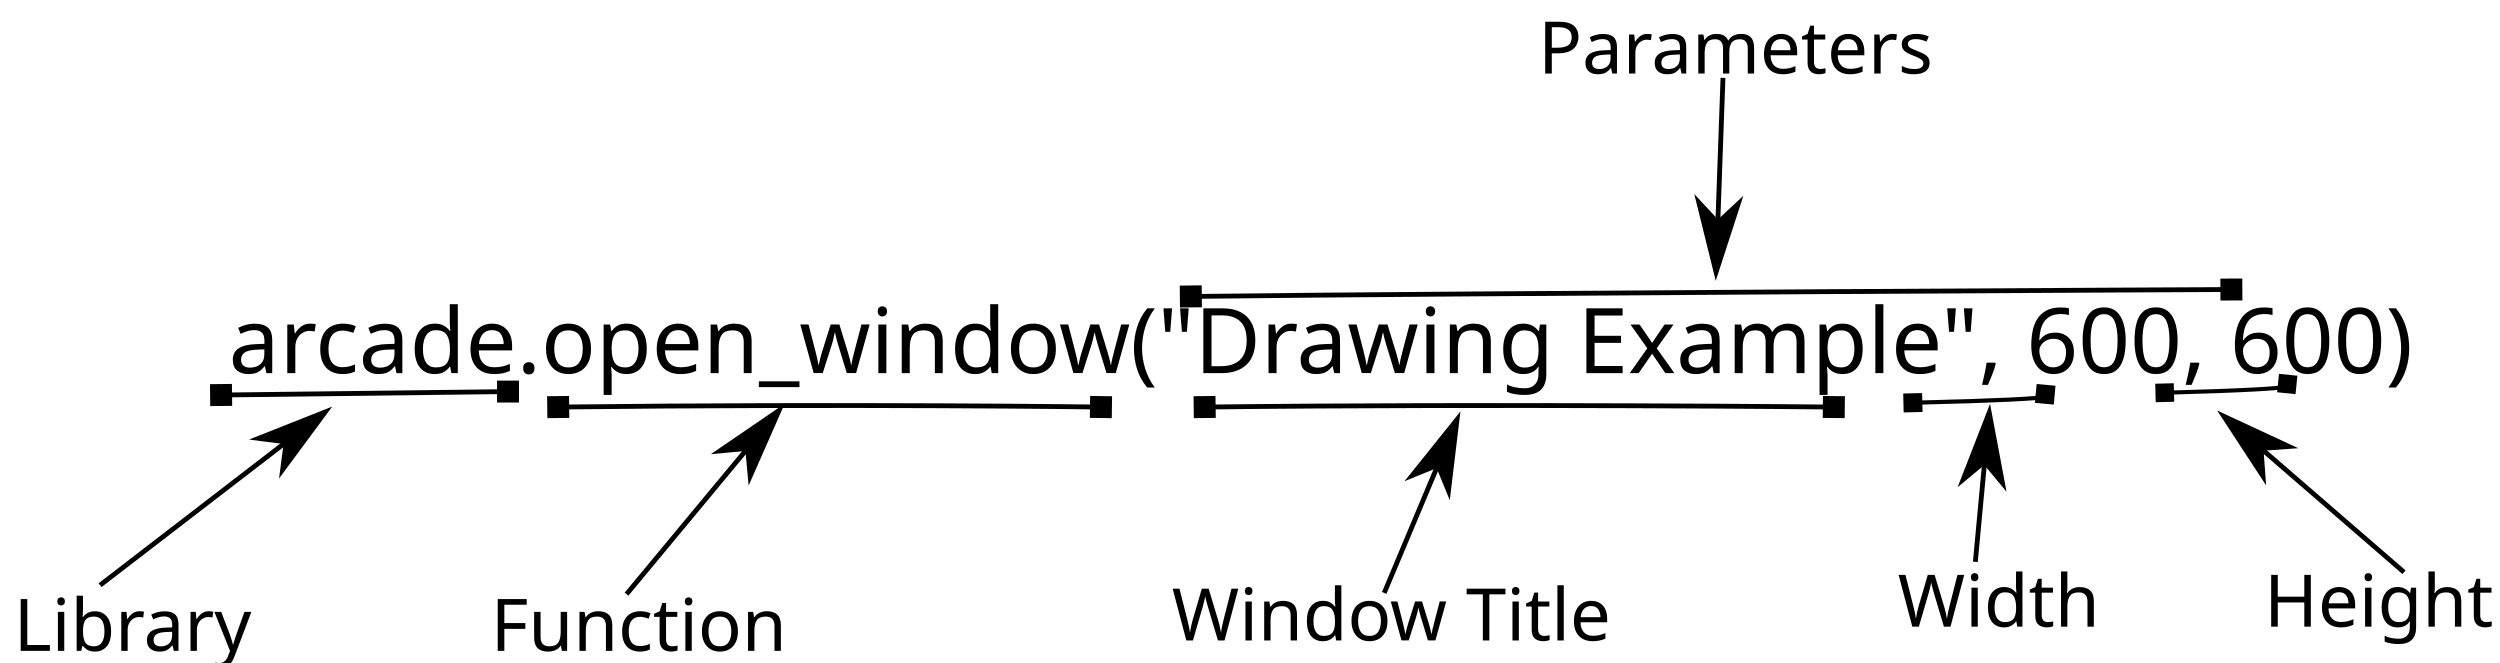
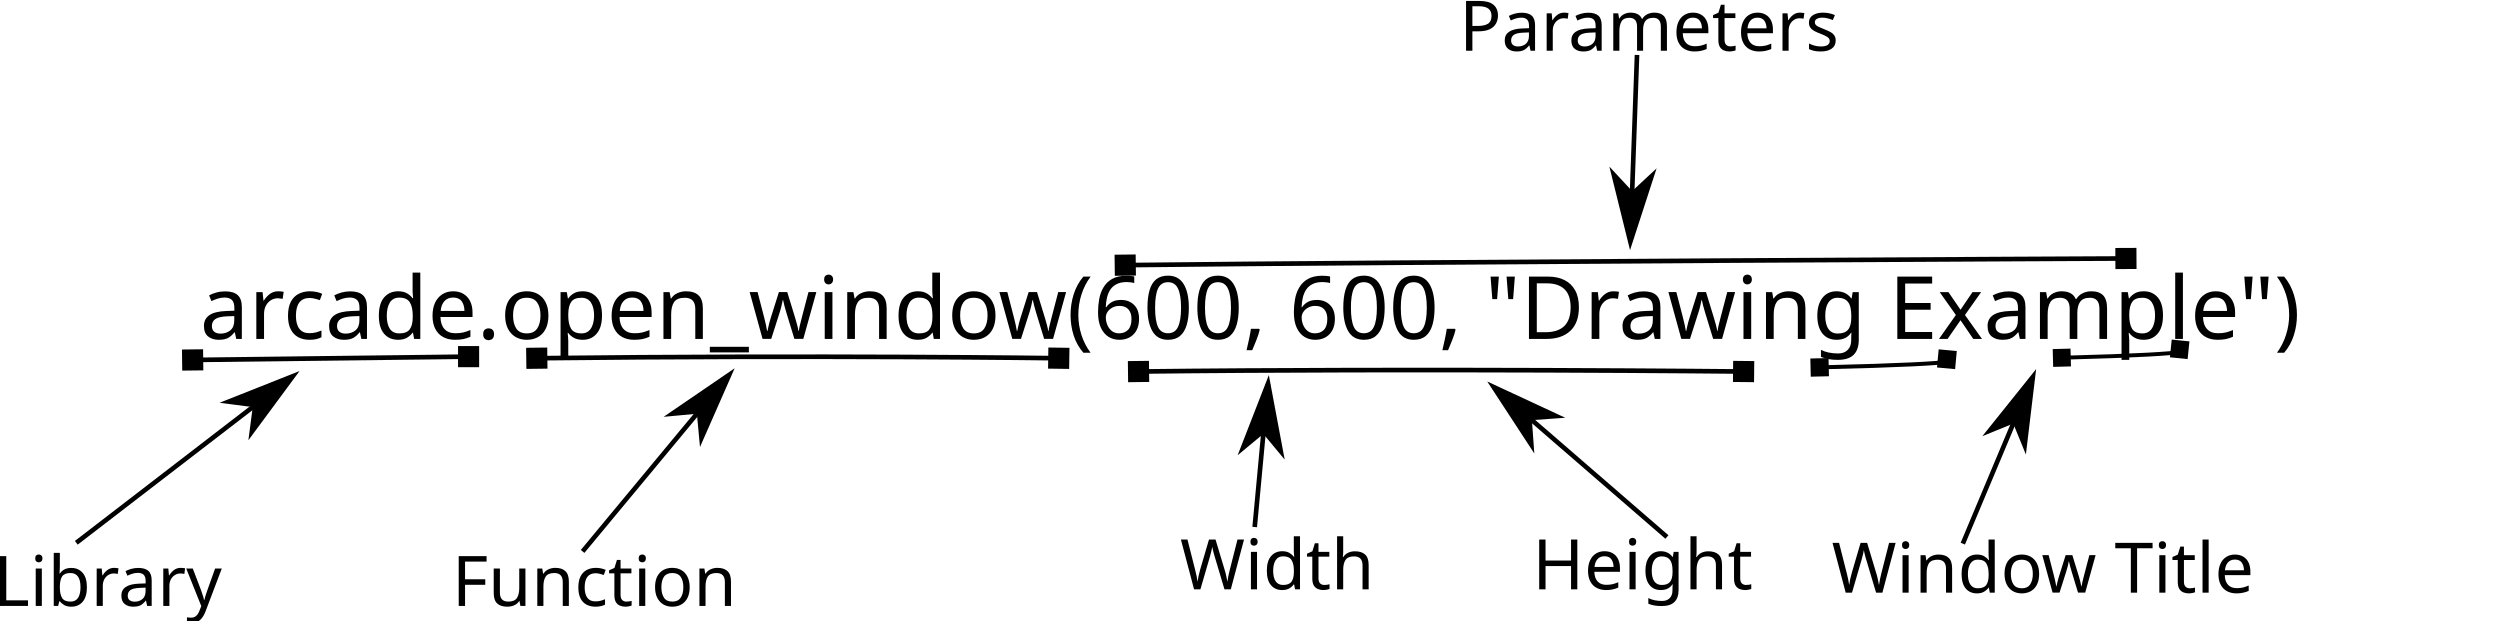
- <svg xmlns="http://www.w3.org/2000/svg" width="145.782mm" height="38.621mm" viewBox="0 0 516.549 136.847" id="svg2" version="1.1">
+ <svg xmlns="http://www.w3.org/2000/svg" width="151.591mm" height="37.595mm" viewBox="0 0 537.133 133.209" id="svg2" version="1.1">
  <defs id="defs4">
    <marker orient="auto" refY="0" refX="0" id="marker6206" style="overflow:visible">
      <path id="path6208" d="M -5,-5 -5,5 5,5 5,-5 -5,-5 Z" style="fill:#000000;fill-opacity:1;fill-rule:evenodd;stroke:#000000;stroke-width:1pt;stroke-opacity:1" transform="scale(0.4,0.4)" />
    </marker>
    <marker orient="auto" refY="0" refX="0" id="SquareL" style="overflow:visible">
      <path id="path4264" d="M -5,-5 -5,5 5,5 5,-5 -5,-5 Z" style="fill:#000000;fill-opacity:1;fill-rule:evenodd;stroke:#000000;stroke-width:1pt;stroke-opacity:1" transform="scale(0.8,0.8)" />
    </marker>
    <marker orient="auto" refY="0" refX="0" id="SquareM" style="overflow:visible">
      <path id="path4267" d="M -5,-5 -5,5 5,5 5,-5 -5,-5 Z" style="fill:#000000;fill-opacity:1;fill-rule:evenodd;stroke:#000000;stroke-width:1pt;stroke-opacity:1" transform="scale(0.4,0.4)" />
    </marker>
    <marker orient="auto" refY="0" refX="0" id="Arrow1Lstart" style="overflow:visible">
      <path id="path4194" d="M 0,0 5,-5 -12.5,0 5,5 0,0 Z" style="fill:#000000;fill-opacity:1;fill-rule:evenodd;stroke:#000000;stroke-width:1pt;stroke-opacity:1" transform="matrix(0.8,0,0,0.8,10,0)" />
    </marker>
    <marker orient="auto" refY="0" refX="0" id="Arrow1Lstart-1" style="overflow:visible">
      <path id="path4194-5" d="M 0,0 5,-5 -12.5,0 5,5 0,0 Z" style="fill:#000000;fill-opacity:1;fill-rule:evenodd;stroke:#000000;stroke-width:1pt;stroke-opacity:1" transform="matrix(0.8,0,0,0.8,10,0)" />
    </marker>
    <marker orient="auto" refY="0" refX="0" id="Arrow1Lstart-1-1" style="overflow:visible">
      <path id="path4194-5-5" d="M 0,0 5,-5 -12.5,0 5,5 0,0 Z" style="fill:#000000;fill-opacity:1;fill-rule:evenodd;stroke:#000000;stroke-width:1pt;stroke-opacity:1" transform="matrix(0.8,0,0,0.8,10,0)" />
    </marker>
    <marker orient="auto" refY="0" refX="0" id="Arrow1Lstart-1-6" style="overflow:visible">
      <path id="path4194-5-9" d="M 0,0 5,-5 -12.5,0 5,5 0,0 Z" style="fill:#000000;fill-opacity:1;fill-rule:evenodd;stroke:#000000;stroke-width:1pt;stroke-opacity:1" transform="matrix(0.8,0,0,0.8,10,0)" />
    </marker>
    <marker orient="auto" refY="0" refX="0" id="Arrow1Lstart-1-10" style="overflow:visible">
      <path id="path4194-5-8" d="M 0,0 5,-5 -12.5,0 5,5 0,0 Z" style="fill:#000000;fill-opacity:1;fill-rule:evenodd;stroke:#000000;stroke-width:1pt;stroke-opacity:1" transform="matrix(0.8,0,0,0.8,10,0)" />
    </marker>
    <marker orient="auto" refY="0" refX="0" id="Arrow1Lstart-1-9" style="overflow:visible">
      <path id="path4194-5-3" d="M 0,0 5,-5 -12.5,0 5,5 0,0 Z" style="fill:#000000;fill-opacity:1;fill-rule:evenodd;stroke:#000000;stroke-width:1pt;stroke-opacity:1" transform="matrix(0.8,0,0,0.8,10,0)" />
    </marker>
    <marker orient="auto" refY="0" refX="0" id="SquareM-5" style="overflow:visible">
      <path id="path4267-6" d="M -5,-5 -5,5 5,5 5,-5 -5,-5 Z" style="fill:#000000;fill-opacity:1;fill-rule:evenodd;stroke:#000000;stroke-width:1pt;stroke-opacity:1" transform="scale(0.4,0.4)" />
    </marker>
    <marker orient="auto" refY="0" refX="0" id="marker6206-7" style="overflow:visible">
      <path id="path6208-1" d="M -5,-5 -5,5 5,5 5,-5 -5,-5 Z" style="fill:#000000;fill-opacity:1;fill-rule:evenodd;stroke:#000000;stroke-width:1pt;stroke-opacity:1" transform="scale(0.4,0.4)" />
    </marker>
    <marker orient="auto" refY="0" refX="0" id="SquareM-4" style="overflow:visible">
      <path id="path4267-61" d="M -5,-5 -5,5 5,5 5,-5 -5,-5 Z" style="fill:#000000;fill-opacity:1;fill-rule:evenodd;stroke:#000000;stroke-width:1pt;stroke-opacity:1" transform="scale(0.4,0.4)" />
    </marker>
    <marker orient="auto" refY="0" refX="0" id="marker6206-8" style="overflow:visible">
      <path id="path6208-6" d="M -5,-5 -5,5 5,5 5,-5 -5,-5 Z" style="fill:#000000;fill-opacity:1;fill-rule:evenodd;stroke:#000000;stroke-width:1pt;stroke-opacity:1" transform="scale(0.4,0.4)" />
    </marker>
    <marker orient="auto" refY="0" refX="0" id="SquareM-0" style="overflow:visible">
      <path id="path4267-9" d="M -5,-5 -5,5 5,5 5,-5 -5,-5 Z" style="fill:#000000;fill-opacity:1;fill-rule:evenodd;stroke:#000000;stroke-width:1pt;stroke-opacity:1" transform="scale(0.4,0.4)" />
    </marker>
    <marker orient="auto" refY="0" refX="0" id="marker6206-74" style="overflow:visible">
      <path id="path6208-0" d="M -5,-5 -5,5 5,5 5,-5 -5,-5 Z" style="fill:#000000;fill-opacity:1;fill-rule:evenodd;stroke:#000000;stroke-width:1pt;stroke-opacity:1" transform="scale(0.4,0.4)" />
    </marker>
    <marker orient="auto" refY="0" refX="0" id="SquareM-7" style="overflow:visible">
      <path id="path4267-8" d="M -5,-5 -5,5 5,5 5,-5 -5,-5 Z" style="fill:#000000;fill-opacity:1;fill-rule:evenodd;stroke:#000000;stroke-width:1pt;stroke-opacity:1" transform="scale(0.4,0.4)" />
    </marker>
    <marker orient="auto" refY="0" refX="0" id="marker6206-1" style="overflow:visible">
      <path id="path6208-03" d="M -5,-5 -5,5 5,5 5,-5 -5,-5 Z" style="fill:#000000;fill-opacity:1;fill-rule:evenodd;stroke:#000000;stroke-width:1pt;stroke-opacity:1" transform="scale(0.4,0.4)" />
    </marker>
    <marker orient="auto" refY="0" refX="0" id="SquareM-3" style="overflow:visible">
      <path id="path4267-4" d="M -5,-5 -5,5 5,5 5,-5 -5,-5 Z" style="fill:#000000;fill-opacity:1;fill-rule:evenodd;stroke:#000000;stroke-width:1pt;stroke-opacity:1" transform="scale(0.4,0.4)" />
    </marker>
    <marker orient="auto" refY="0" refX="0" id="marker6206-78" style="overflow:visible">
      <path id="path6208-66" d="M -5,-5 -5,5 5,5 5,-5 -5,-5 Z" style="fill:#000000;fill-opacity:1;fill-rule:evenodd;stroke:#000000;stroke-width:1pt;stroke-opacity:1" transform="scale(0.4,0.4)" />
    </marker>
    <marker orient="auto" refY="0" refX="0" id="SquareM-0-4" style="overflow:visible">
      <path id="path4267-9-9" d="M -5,-5 -5,5 5,5 5,-5 -5,-5 Z" style="fill:#000000;fill-opacity:1;fill-rule:evenodd;stroke:#000000;stroke-width:1pt;stroke-opacity:1" transform="scale(0.4,0.4)" />
    </marker>
    <marker orient="auto" refY="0" refX="0" id="marker6206-74-3" style="overflow:visible">
      <path id="path6208-0-5" d="M -5,-5 -5,5 5,5 5,-5 -5,-5 Z" style="fill:#000000;fill-opacity:1;fill-rule:evenodd;stroke:#000000;stroke-width:1pt;stroke-opacity:1" transform="scale(0.4,0.4)" />
    </marker>
    <marker orient="auto" refY="0" refX="0" id="SquareM-0-4-5" style="overflow:visible">
      <path id="path4267-9-9-9" d="M -5,-5 -5,5 5,5 5,-5 -5,-5 Z" style="fill:#000000;fill-opacity:1;fill-rule:evenodd;stroke:#000000;stroke-width:1pt;stroke-opacity:1" transform="scale(0.4,0.4)" />
    </marker>
    <marker orient="auto" refY="0" refX="0" id="marker6206-74-3-6" style="overflow:visible">
      <path id="path6208-0-5-1" d="M -5,-5 -5,5 5,5 5,-5 -5,-5 Z" style="fill:#000000;fill-opacity:1;fill-rule:evenodd;stroke:#000000;stroke-width:1pt;stroke-opacity:1" transform="scale(0.4,0.4)" />
    </marker>
  </defs>
-   <g id="layer1" transform="translate(-71.46484,-27.88501)">
+   <g id="layer1" transform="translate(-75.75059,-32.17073)">
    <flowRoot xml:space="preserve" id="flowRoot4156" style="font-style:normal;font-weight:normal;font-size:40px;line-height:125%;font-family:sans-serif;letter-spacing:0px;word-spacing:0px;fill:#000000;fill-opacity:1;stroke:none;stroke-width:1px;stroke-linecap:butt;stroke-linejoin:miter;stroke-opacity:1">
      <flowRegion id="flowRegion4158">
        <rect id="rect4160" width="288.571" height="115" x="93.571" y="160.934" />
      </flowRegion>
      <flowPara id="flowPara4162" />
    </flowRoot>
    <text xml:space="preserve" style="font-style:normal;font-weight:normal;font-size:40px;line-height:125%;font-family:sans-serif;letter-spacing:0px;word-spacing:0px;fill:#000000;fill-opacity:1;stroke:none;stroke-width:1px;stroke-linecap:butt;stroke-linejoin:miter;stroke-opacity:1" x="74.286" y="162.362" id="text4164">
      <tspan id="tspan4166" x="74.286" y="162.362" style="font-size:15px">Library</tspan>
    </text>
    <text xml:space="preserve" style="font-style:normal;font-variant:normal;font-weight:normal;font-stretch:normal;font-size:15px;line-height:125%;font-family:sans-serif;-inkscape-font-specification:'sans-serif, Normal';text-align:start;letter-spacing:0px;word-spacing:0px;writing-mode:lr-tb;text-anchor:start;fill:#000000;fill-opacity:1;stroke:none;stroke-width:1px;stroke-linecap:butt;stroke-linejoin:miter;stroke-opacity:1" x="172.857" y="162.362" id="text4168">
      <tspan id="tspan4170" x="172.857" y="162.362">Function</tspan>
    </text>
    <text xml:space="preserve" style="font-style:normal;font-variant:normal;font-weight:normal;font-stretch:normal;font-size:15px;line-height:125%;font-family:sans-serif;-inkscape-font-specification:'sans-serif, Normal';text-align:start;letter-spacing:0px;word-spacing:0px;writing-mode:lr-tb;text-anchor:start;fill:#000000;fill-opacity:1;stroke:none;stroke-width:1px;stroke-linecap:butt;stroke-linejoin:miter;stroke-opacity:1" x="389.286" y="43.076" id="text4172">
      <tspan id="tspan4174" x="389.286" y="43.076">Parameters</tspan>
    </text>
-     <text xml:space="preserve" style="font-style:normal;font-variant:normal;font-weight:normal;font-stretch:normal;font-size:15px;line-height:125%;font-family:sans-serif;-inkscape-font-specification:'sans-serif, Normal';text-align:start;letter-spacing:0px;word-spacing:0px;writing-mode:lr-tb;text-anchor:start;fill:#000000;fill-opacity:1;stroke:none;stroke-width:1px;stroke-linecap:butt;stroke-linejoin:miter;stroke-opacity:1" x="313.571" y="160.219" id="text4176">
-       <tspan id="tspan4178" x="313.571" y="160.219">Window Title</tspan>
+     <text xml:space="preserve" style="font-style:normal;font-variant:normal;font-weight:normal;font-stretch:normal;font-size:15px;line-height:125%;font-family:sans-serif;-inkscape-font-specification:'sans-serif, Normal';text-align:start;letter-spacing:0px;word-spacing:0px;writing-mode:lr-tb;text-anchor:start;fill:#000000;fill-opacity:1;stroke:none;stroke-width:1px;stroke-linecap:butt;stroke-linejoin:miter;stroke-opacity:1" x="469.286" y="159.505" id="text4176">
+       <tspan id="tspan4178" x="469.286" y="159.505">Window Title</tspan>
    </text>
-     <text xml:space="preserve" style="font-style:normal;font-variant:normal;font-weight:normal;font-stretch:normal;font-size:15px;line-height:125%;font-family:sans-serif;-inkscape-font-specification:'sans-serif, Normal';text-align:start;letter-spacing:0px;word-spacing:0px;writing-mode:lr-tb;text-anchor:start;fill:#000000;fill-opacity:1;stroke:none;stroke-width:1px;stroke-linecap:butt;stroke-linejoin:miter;stroke-opacity:1" x="463.571" y="157.362" id="text4180">
-       <tspan id="tspan4182" x="463.571" y="157.362">Width</tspan>
+     <text xml:space="preserve" style="font-style:normal;font-variant:normal;font-weight:normal;font-stretch:normal;font-size:15px;line-height:125%;font-family:sans-serif;-inkscape-font-specification:'sans-serif, Normal';text-align:start;letter-spacing:0px;word-spacing:0px;writing-mode:lr-tb;text-anchor:start;fill:#000000;fill-opacity:1;stroke:none;stroke-width:1px;stroke-linecap:butt;stroke-linejoin:miter;stroke-opacity:1" x="329.286" y="158.791" id="text4180">
+       <tspan id="tspan4182" x="329.286" y="158.791">Width</tspan>
    </text>
-     <text xml:space="preserve" style="font-style:normal;font-variant:normal;font-weight:normal;font-stretch:normal;font-size:15px;line-height:125%;font-family:sans-serif;-inkscape-font-specification:'sans-serif, Normal';text-align:start;letter-spacing:0px;word-spacing:0px;writing-mode:lr-tb;text-anchor:start;fill:#000000;fill-opacity:1;stroke:none;stroke-width:1px;stroke-linecap:butt;stroke-linejoin:miter;stroke-opacity:1" x="539.286" y="157.362" id="text4184">
-       <tspan id="tspan4186" x="539.286" y="157.362">Height</tspan>
+     <text xml:space="preserve" style="font-style:normal;font-variant:normal;font-weight:normal;font-stretch:normal;font-size:15px;line-height:125%;font-family:sans-serif;-inkscape-font-specification:'sans-serif, Normal';text-align:start;letter-spacing:0px;word-spacing:0px;writing-mode:lr-tb;text-anchor:start;fill:#000000;fill-opacity:1;stroke:none;stroke-width:1px;stroke-linecap:butt;stroke-linejoin:miter;stroke-opacity:1" x="405" y="158.791" id="text4184">
+       <tspan id="tspan4186" x="405" y="158.791">Height</tspan>
    </text>
    <path style="fill:none;fill-rule:evenodd;stroke:#000000;stroke-width:1px;stroke-linecap:butt;stroke-linejoin:miter;stroke-opacity:1;marker-start:url(#Arrow1Lstart)" d="M 138.571,113.076 92.143,148.791" id="path4188" />
    <path style="fill:none;fill-rule:evenodd;stroke:#000000;stroke-width:1px;stroke-linecap:butt;stroke-linejoin:miter;stroke-opacity:1;marker-start:url(#Arrow1Lstart-1)" d="M 232.352,112.789 200.923,150.647" id="path4188-6" />
    <path style="fill:none;fill-rule:evenodd;stroke:#000000;stroke-width:1px;stroke-linecap:butt;stroke-linejoin:miter;stroke-opacity:1;marker-start:url(#Arrow1Lstart-1-1)" d="m 426.04,83.974 1.429,-40" id="path4188-6-6" />
-     <path style="fill:none;fill-rule:evenodd;stroke:#000000;stroke-width:1px;stroke-linecap:butt;stroke-linejoin:miter;stroke-opacity:1;marker-start:url(#Arrow1Lstart-1-6)" d="m 372.468,114.688 -15,35.714" id="path4188-6-9" />
-     <path style="fill:none;fill-rule:evenodd;stroke:#000000;stroke-width:1px;stroke-linecap:butt;stroke-linejoin:miter;stroke-opacity:1;marker-start:url(#Arrow1Lstart-1-10)" d="m 482.468,113.26 -2.857,30.714" id="path4188-6-7" />
-     <path style="fill:none;fill-rule:evenodd;stroke:#000000;stroke-width:1px;stroke-linecap:butt;stroke-linejoin:miter;stroke-opacity:1;marker-start:url(#Arrow1Lstart-1-9)" d="m 531.04,113.974 37.143,32.143" id="path4188-6-2" />
+     <path style="fill:none;fill-rule:evenodd;stroke:#000000;stroke-width:1px;stroke-linecap:butt;stroke-linejoin:miter;stroke-opacity:1;marker-start:url(#Arrow1Lstart-1-6)" d="M 512.468,113.26 497.468,148.974" id="path4188-6-9" />
+     <path style="fill:none;fill-rule:evenodd;stroke:#000000;stroke-width:1px;stroke-linecap:butt;stroke-linejoin:miter;stroke-opacity:1;marker-start:url(#Arrow1Lstart-1-10)" d="m 348.182,114.688 -2.857,30.714" id="path4188-6-7" />
+     <path style="fill:none;fill-rule:evenodd;stroke:#000000;stroke-width:1px;stroke-linecap:butt;stroke-linejoin:miter;stroke-opacity:1;marker-start:url(#Arrow1Lstart-1-9)" d="m 396.754,115.403 37.143,32.143" id="path4188-6-2" />
    <path style="fill:none;fill-rule:evenodd;stroke:#000000;stroke-width:1px;stroke-linecap:butt;stroke-linejoin:miter;stroke-opacity:1;marker-start:url(#SquareM);marker-end:url(#marker6206)" d="m 117.143,109.505 c 60.714,-0.714 59.286,-0.714 59.286,-0.714" id="path6068" />
-     <path style="fill:none;fill-rule:evenodd;stroke:#000000;stroke-width:1px;stroke-linecap:butt;stroke-linejoin:miter;stroke-opacity:1;marker-start:url(#SquareM-5);marker-end:url(#marker6206-7)" d="m 186.799,111.992 c 60.714,-0.714 112.143,0 112.143,0" id="path6068-3" />
+     <path style="fill:none;fill-rule:evenodd;stroke:#000000;stroke-width:1px;stroke-linecap:butt;stroke-linejoin:miter;stroke-opacity:1;marker-start:url(#SquareM-5);marker-end:url(#marker6206-7)" d="m 191.085,109.135 c 60.714,-0.714 112.143,0 112.143,0" id="path6068-3" />
    <path style="fill:none;fill-rule:evenodd;stroke:#000000;stroke-width:1px;stroke-linecap:butt;stroke-linejoin:miter;stroke-opacity:1;marker-start:url(#SquareM-4);marker-end:url(#marker6206-8)" d="M 317.513,89.135 C 378.227,88.42 532.513,87.706 532.513,87.706" id="path6068-7" />
    <path style="fill:none;fill-rule:evenodd;stroke:#000000;stroke-width:1px;stroke-linecap:butt;stroke-linejoin:miter;stroke-opacity:1;marker-start:url(#SquareM-0);marker-end:url(#marker6206-74)" d="m 320.37,111.992 c 60.714,-0.714 130,0 130,0" id="path6068-78" />
    <path style="fill:none;fill-rule:evenodd;stroke:#000000;stroke-width:0.862px;stroke-linecap:butt;stroke-linejoin:miter;stroke-opacity:1;marker-start:url(#SquareM-0-4);marker-end:url(#marker6206-74-3)" d="m 466.707,111.102 c 36.887,-0.874 27.34,-1.747 27.34,-1.747" id="path6068-78-0" />
    <path style="fill:none;fill-rule:evenodd;stroke:#000000;stroke-width:0.844px;stroke-linecap:butt;stroke-linejoin:miter;stroke-opacity:1;marker-start:url(#SquareM-0-4-5);marker-end:url(#marker6206-74-3-6)" d="m 518.742,109.033 c 34.158,-0.904 25.317,-1.807 25.317,-1.807" id="path6068-78-0-2" />
    <text xml:space="preserve" style="font-style:normal;font-weight:normal;font-size:40px;line-height:125%;font-family:sans-serif;letter-spacing:0px;word-spacing:0px;fill:#000000;fill-opacity:1;stroke:none;stroke-width:1px;stroke-linecap:butt;stroke-linejoin:miter;stroke-opacity:1" x="118.709" y="104.991" id="text11445">
-       <tspan id="tspan11447" style="font-size:18.75px" x="118.709" y="104.991">arcade.open_window("Drawing Example", 600, 600)</tspan>
+       <tspan id="tspan11447" style="font-size:18.75px" x="118.709" y="104.991">arcade.open_window(600, 600, "Drawing Example")</tspan>
    </text>
  </g>
</svg>
